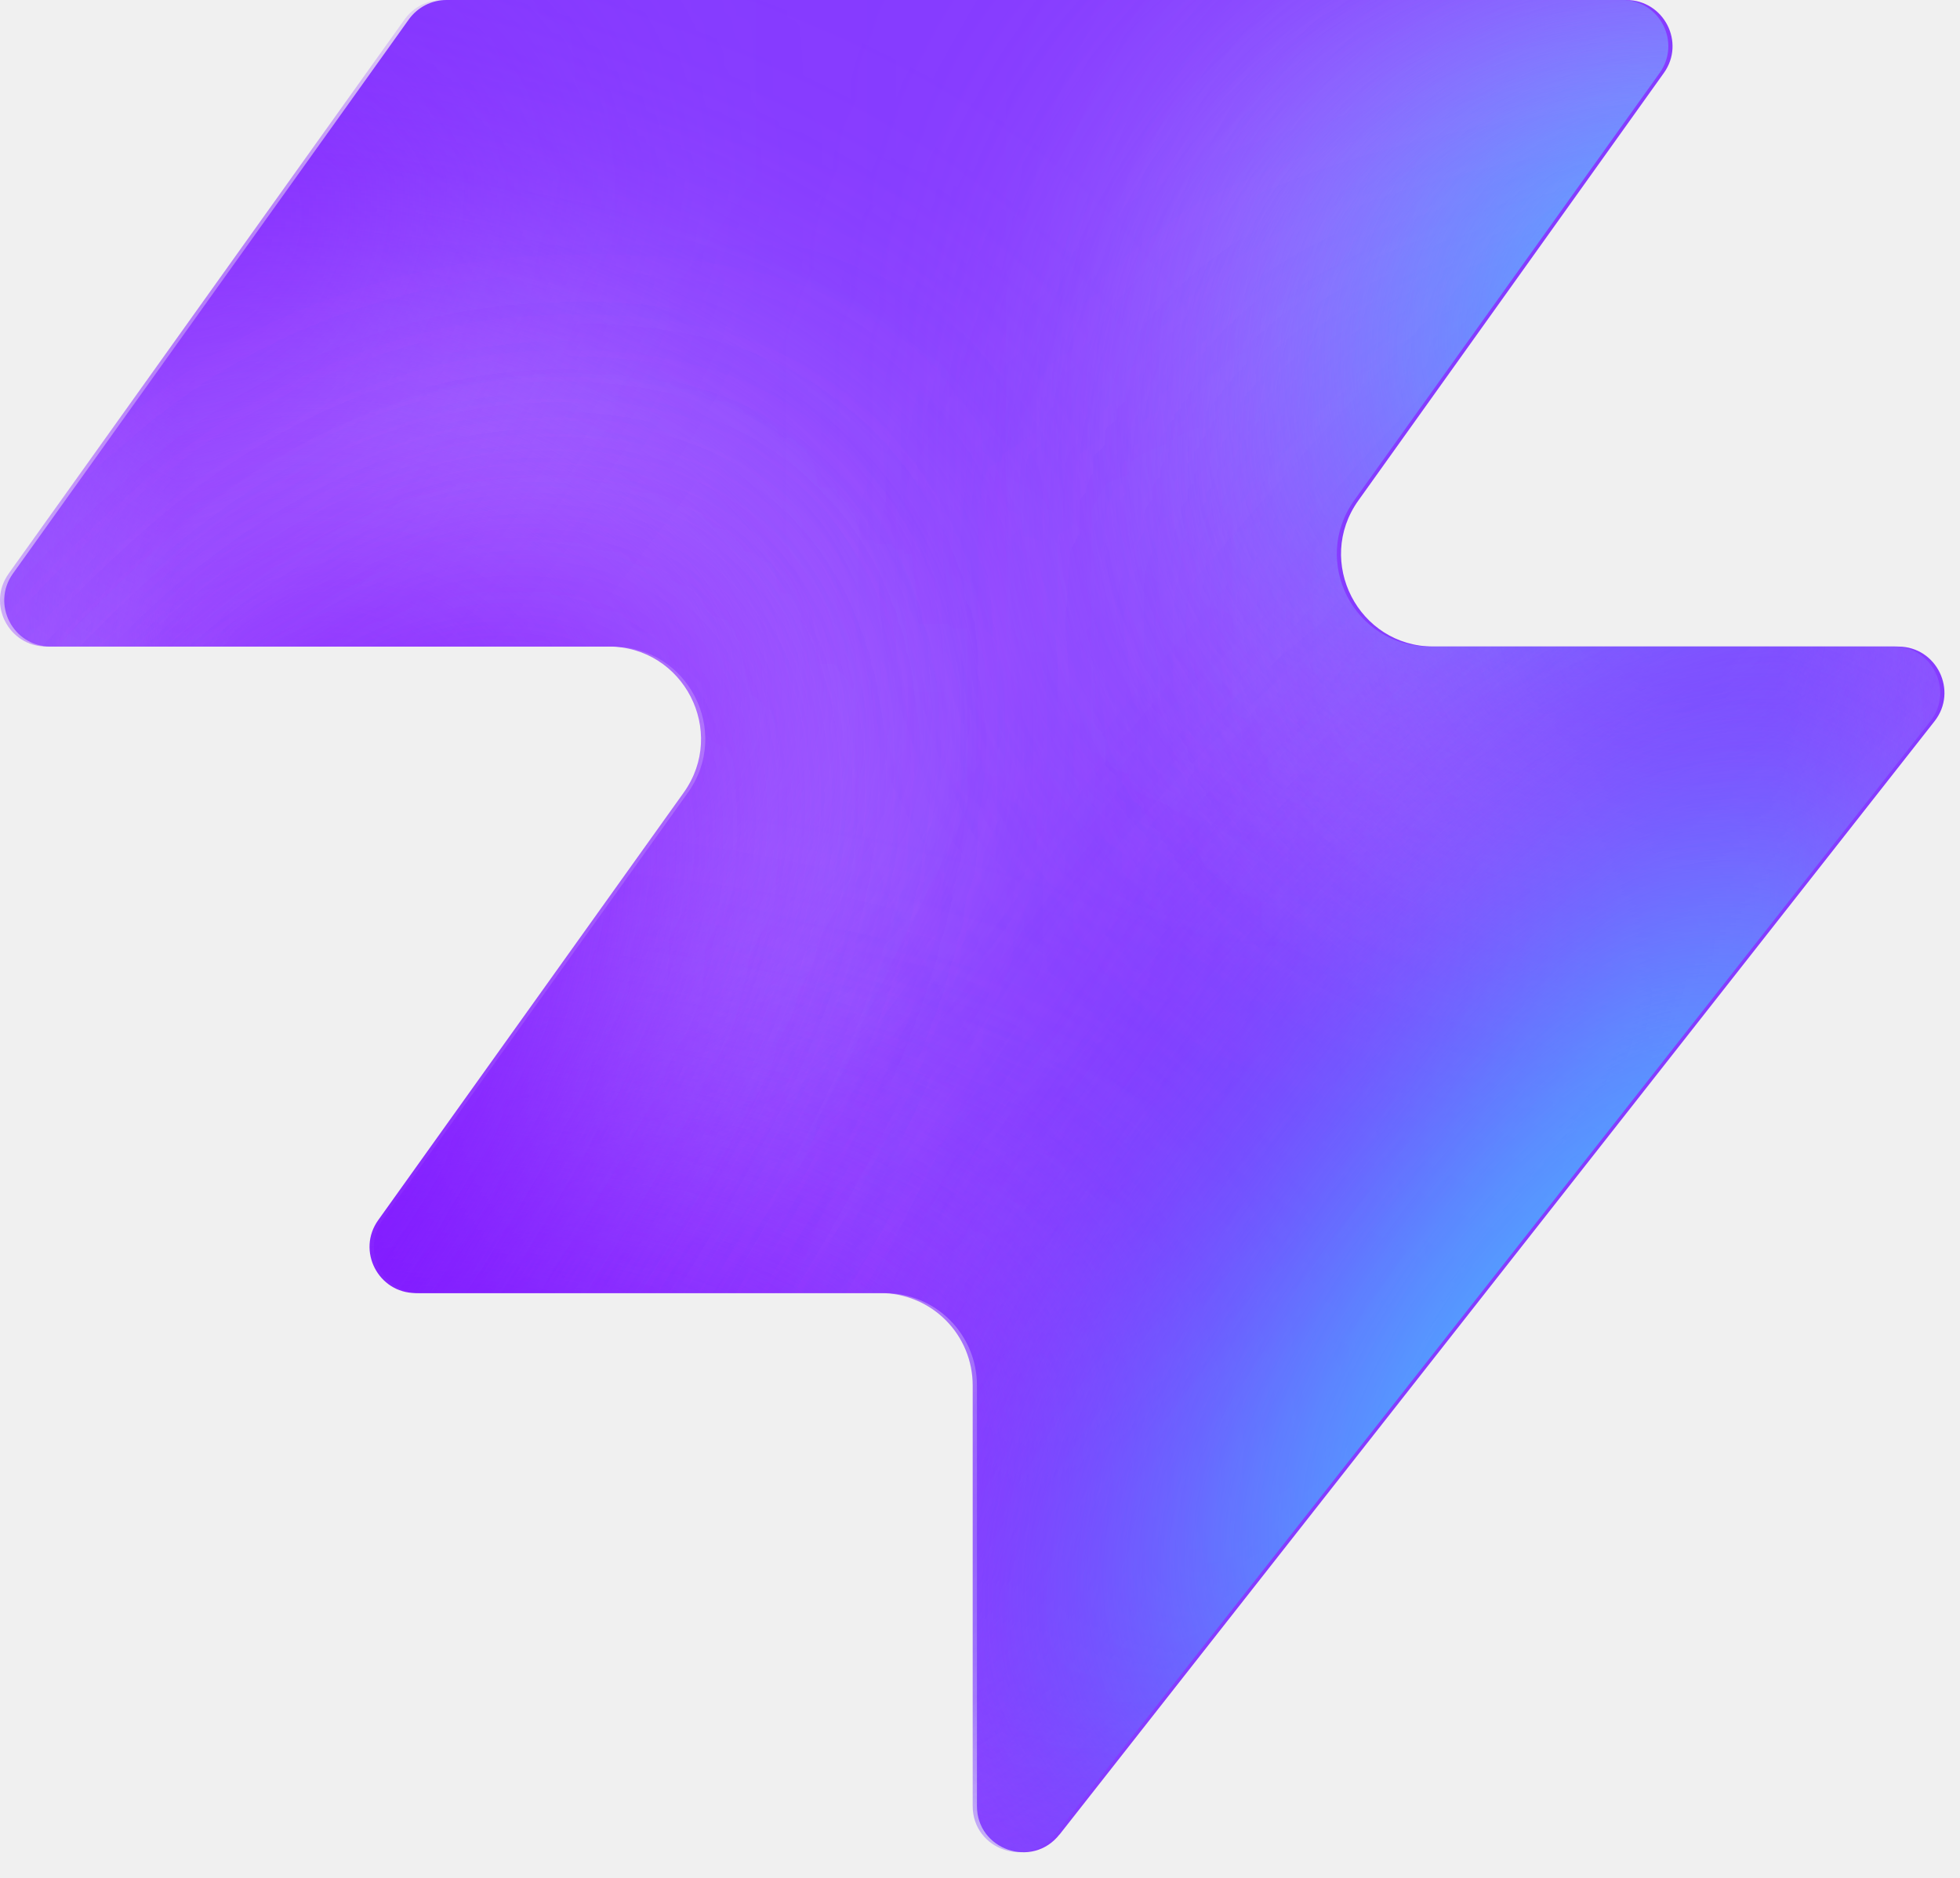
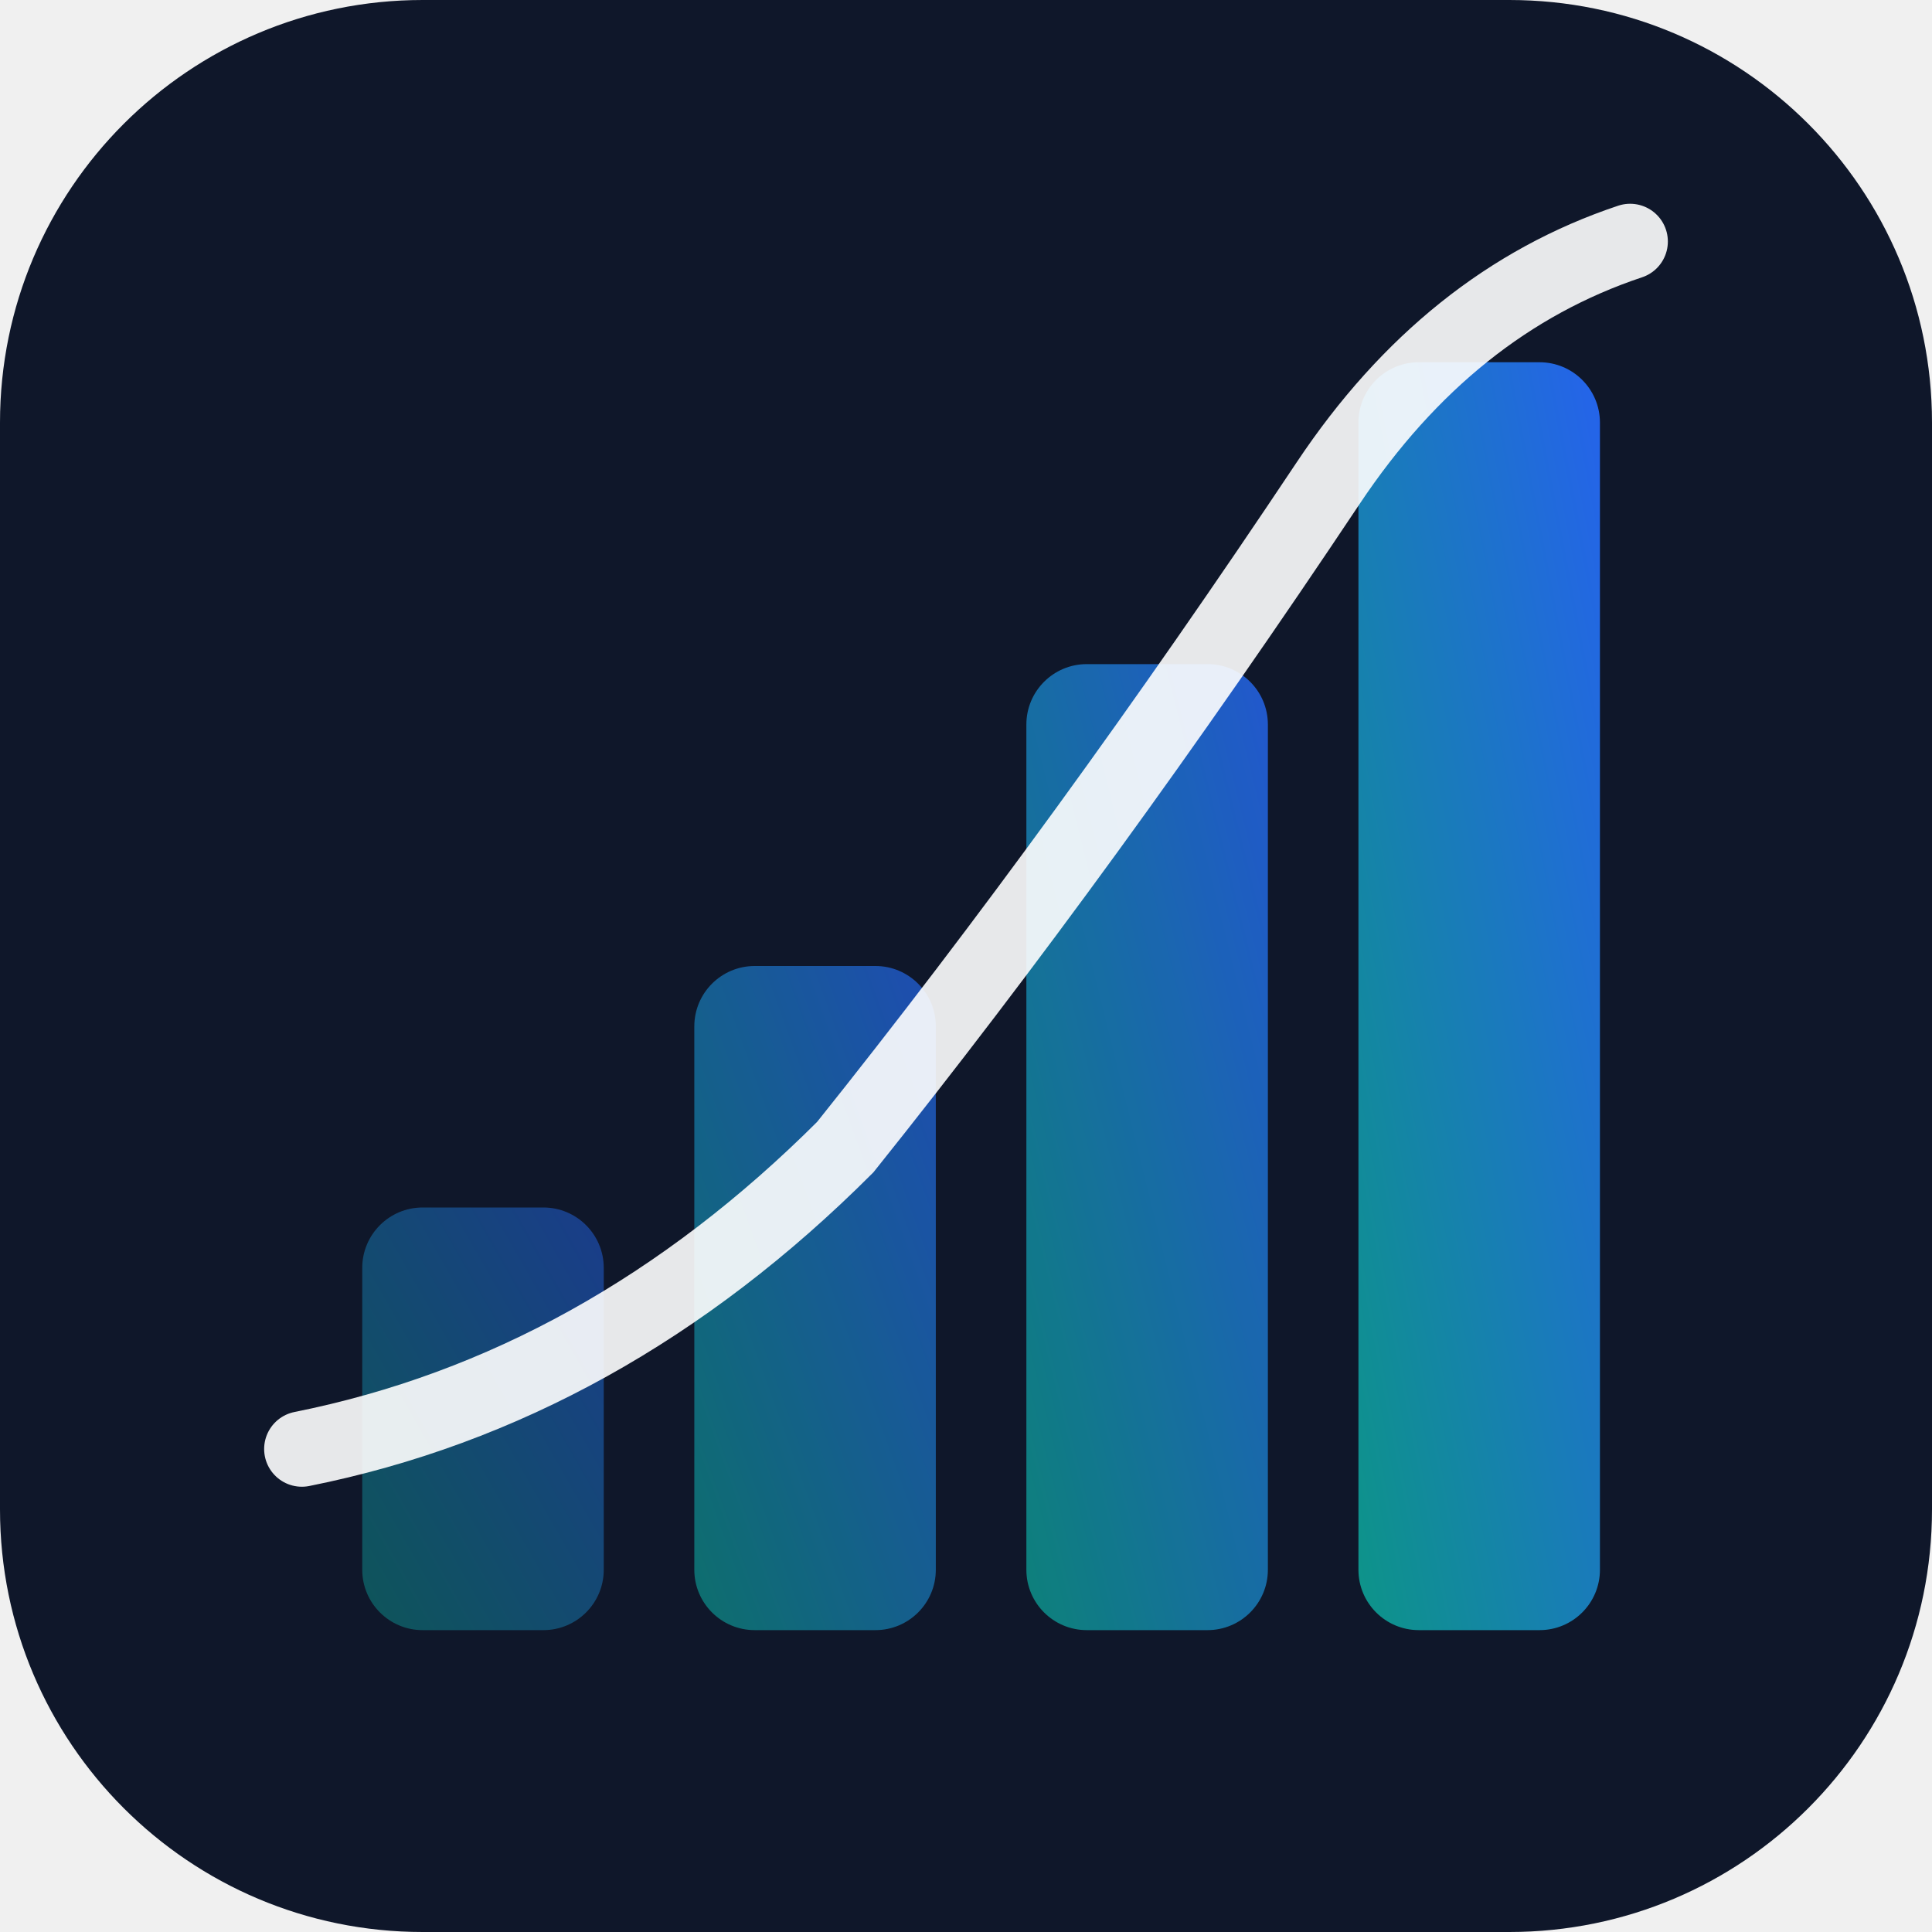
- <svg xmlns="http://www.w3.org/2000/svg" width="48" height="46" fill="none" viewBox="0 0 48 46">
-   <path fill="#863bff" d="M25.946 44.938c-.664.845-2.021.375-2.021-.698V33.937a2.26 2.26 0 0 0-2.262-2.262H10.287c-.92 0-1.456-1.04-.92-1.788l7.48-10.471c1.07-1.497 0-3.578-1.842-3.578H1.237c-.92 0-1.456-1.04-.92-1.788L10.013.474c.214-.297.556-.474.92-.474h28.894c.92 0 1.456 1.04.92 1.788l-7.48 10.471c-1.07 1.498 0 3.579 1.842 3.579h11.377c.943 0 1.473 1.088.89 1.83L25.947 44.94z" style="fill:#863bff;fill:color(display-p3 .525 .23 1);fill-opacity:1" />
-   <mask id="a" width="48" height="46" x="0" y="0" maskUnits="userSpaceOnUse" style="mask-type:alpha">
-     <path fill="#000" d="M25.842 44.938c-.664.844-2.021.375-2.021-.698V33.937a2.26 2.26 0 0 0-2.262-2.262H10.183c-.92 0-1.456-1.04-.92-1.788l7.48-10.471c1.07-1.498 0-3.579-1.842-3.579H1.133c-.92 0-1.456-1.04-.92-1.787L9.91.473c.214-.297.556-.474.92-.474h28.894c.92 0 1.456 1.04.92 1.788l-7.48 10.471c-1.07 1.498 0 3.578 1.842 3.578h11.377c.943 0 1.473 1.088.89 1.832L25.843 44.94z" style="fill:#000;fill-opacity:1" />
-   </mask>
-   <g mask="url(#a)">
-     <g filter="url(#b)">
-       <ellipse cx="5.508" cy="14.704" fill="#ede6ff" rx="5.508" ry="14.704" style="fill:#ede6ff;fill:color(display-p3 .927 .903 1);fill-opacity:1" transform="matrix(.00324 1 1 -.00324 -4.47 31.516)" />
-     </g>
-     <g filter="url(#c)">
-       <ellipse cx="10.399" cy="29.851" fill="#ede6ff" rx="10.399" ry="29.851" style="fill:#ede6ff;fill:color(display-p3 .927 .903 1);fill-opacity:1" transform="matrix(.00324 1 1 -.00324 -39.328 7.883)" />
-     </g>
-     <g filter="url(#d)">
-       <ellipse cx="5.508" cy="30.487" fill="#7e14ff" rx="5.508" ry="30.487" style="fill:#7e14ff;fill:color(display-p3 .492 .077 1);fill-opacity:1" transform="rotate(89.814 -25.913 -14.639)scale(1 -1)" />
-     </g>
-     <g filter="url(#e)">
-       <ellipse cx="5.508" cy="30.599" fill="#7e14ff" rx="5.508" ry="30.599" style="fill:#7e14ff;fill:color(display-p3 .492 .077 1);fill-opacity:1" transform="rotate(89.814 -32.644 -3.334)scale(1 -1)" />
-     </g>
-     <g filter="url(#f)">
-       <ellipse cx="5.508" cy="30.599" fill="#7e14ff" rx="5.508" ry="30.599" style="fill:#7e14ff;fill:color(display-p3 .492 .077 1);fill-opacity:1" transform="matrix(.00324 1 1 -.00324 -34.34 30.47)" />
-     </g>
-     <g filter="url(#g)">
-       <ellipse cx="14.072" cy="22.078" fill="#ede6ff" rx="14.072" ry="22.078" style="fill:#ede6ff;fill:color(display-p3 .927 .903 1);fill-opacity:1" transform="rotate(93.35 24.506 48.493)scale(-1 1)" />
-     </g>
-     <g filter="url(#h)">
-       <ellipse cx="3.47" cy="21.501" fill="#7e14ff" rx="3.47" ry="21.501" style="fill:#7e14ff;fill:color(display-p3 .492 .077 1);fill-opacity:1" transform="rotate(89.009 28.708 47.59)scale(-1 1)" />
-     </g>
-     <g filter="url(#i)">
-       <ellipse cx="3.47" cy="21.501" fill="#7e14ff" rx="3.47" ry="21.501" style="fill:#7e14ff;fill:color(display-p3 .492 .077 1);fill-opacity:1" transform="rotate(89.009 28.708 47.59)scale(-1 1)" />
-     </g>
-     <g filter="url(#j)">
-       <ellipse cx=".387" cy="8.972" fill="#7e14ff" rx="4.407" ry="29.108" style="fill:#7e14ff;fill:color(display-p3 .492 .077 1);fill-opacity:1" transform="rotate(39.51 .387 8.972)" />
-     </g>
-     <g filter="url(#k)">
-       <ellipse cx="47.523" cy="-6.092" fill="#7e14ff" rx="4.407" ry="29.108" style="fill:#7e14ff;fill:color(display-p3 .492 .077 1);fill-opacity:1" transform="rotate(37.892 47.523 -6.092)" />
-     </g>
-     <g filter="url(#l)">
-       <ellipse cx="41.412" cy="6.333" fill="#47bfff" rx="5.971" ry="9.665" style="fill:#47bfff;fill:color(display-p3 .28 .748 1);fill-opacity:1" transform="rotate(37.892 41.412 6.333)" />
-     </g>
-     <g filter="url(#m)">
-       <ellipse cx="-1.879" cy="38.332" fill="#7e14ff" rx="4.407" ry="29.108" style="fill:#7e14ff;fill:color(display-p3 .492 .077 1);fill-opacity:1" transform="rotate(37.892 -1.88 38.332)" />
-     </g>
-     <g filter="url(#n)">
-       <ellipse cx="-1.879" cy="38.332" fill="#7e14ff" rx="4.407" ry="29.108" style="fill:#7e14ff;fill:color(display-p3 .492 .077 1);fill-opacity:1" transform="rotate(37.892 -1.88 38.332)" />
-     </g>
-     <g filter="url(#o)">
-       <ellipse cx="35.651" cy="29.907" fill="#7e14ff" rx="4.407" ry="29.108" style="fill:#7e14ff;fill:color(display-p3 .492 .077 1);fill-opacity:1" transform="rotate(37.892 35.651 29.907)" />
-     </g>
-     <g filter="url(#p)">
-       <ellipse cx="38.418" cy="32.4" fill="#47bfff" rx="5.971" ry="15.297" style="fill:#47bfff;fill:color(display-p3 .28 .748 1);fill-opacity:1" transform="rotate(37.892 38.418 32.4)" />
-     </g>
-   </g>
+ <svg xmlns="http://www.w3.org/2000/svg" viewBox="0 0 64 64">
  <defs>
-     <filter id="b" width="60.045" height="41.654" x="-19.77" y="16.149" color-interpolation-filters="sRGB" filterUnits="userSpaceOnUse">
-       <feFlood flood-opacity="0" result="BackgroundImageFix" />
-       <feBlend in="SourceGraphic" in2="BackgroundImageFix" result="shape" />
-       <feGaussianBlur result="effect1_foregroundBlur_2002_17158" stdDeviation="7.659" />
-     </filter>
-     <filter id="c" width="90.34" height="51.437" x="-54.613" y="-7.533" color-interpolation-filters="sRGB" filterUnits="userSpaceOnUse">
-       <feFlood flood-opacity="0" result="BackgroundImageFix" />
-       <feBlend in="SourceGraphic" in2="BackgroundImageFix" result="shape" />
-       <feGaussianBlur result="effect1_foregroundBlur_2002_17158" stdDeviation="7.659" />
-     </filter>
-     <filter id="d" width="79.355" height="29.4" x="-49.64" y="2.03" color-interpolation-filters="sRGB" filterUnits="userSpaceOnUse">
-       <feFlood flood-opacity="0" result="BackgroundImageFix" />
-       <feBlend in="SourceGraphic" in2="BackgroundImageFix" result="shape" />
-       <feGaussianBlur result="effect1_foregroundBlur_2002_17158" stdDeviation="4.596" />
-     </filter>
-     <filter id="e" width="79.579" height="29.4" x="-45.045" y="20.029" color-interpolation-filters="sRGB" filterUnits="userSpaceOnUse">
-       <feFlood flood-opacity="0" result="BackgroundImageFix" />
-       <feBlend in="SourceGraphic" in2="BackgroundImageFix" result="shape" />
-       <feGaussianBlur result="effect1_foregroundBlur_2002_17158" stdDeviation="4.596" />
-     </filter>
-     <filter id="f" width="79.579" height="29.4" x="-43.513" y="21.178" color-interpolation-filters="sRGB" filterUnits="userSpaceOnUse">
-       <feFlood flood-opacity="0" result="BackgroundImageFix" />
-       <feBlend in="SourceGraphic" in2="BackgroundImageFix" result="shape" />
-       <feGaussianBlur result="effect1_foregroundBlur_2002_17158" stdDeviation="4.596" />
-     </filter>
-     <filter id="g" width="74.749" height="58.852" x="15.756" y="-17.901" color-interpolation-filters="sRGB" filterUnits="userSpaceOnUse">
-       <feFlood flood-opacity="0" result="BackgroundImageFix" />
-       <feBlend in="SourceGraphic" in2="BackgroundImageFix" result="shape" />
-       <feGaussianBlur result="effect1_foregroundBlur_2002_17158" stdDeviation="7.659" />
-     </filter>
-     <filter id="h" width="61.377" height="25.362" x="23.548" y="2.284" color-interpolation-filters="sRGB" filterUnits="userSpaceOnUse">
-       <feFlood flood-opacity="0" result="BackgroundImageFix" />
-       <feBlend in="SourceGraphic" in2="BackgroundImageFix" result="shape" />
-       <feGaussianBlur result="effect1_foregroundBlur_2002_17158" stdDeviation="4.596" />
-     </filter>
-     <filter id="i" width="61.377" height="25.362" x="23.548" y="2.284" color-interpolation-filters="sRGB" filterUnits="userSpaceOnUse">
-       <feFlood flood-opacity="0" result="BackgroundImageFix" />
-       <feBlend in="SourceGraphic" in2="BackgroundImageFix" result="shape" />
-       <feGaussianBlur result="effect1_foregroundBlur_2002_17158" stdDeviation="4.596" />
-     </filter>
-     <filter id="j" width="56.045" height="63.649" x="-27.636" y="-22.853" color-interpolation-filters="sRGB" filterUnits="userSpaceOnUse">
-       <feFlood flood-opacity="0" result="BackgroundImageFix" />
-       <feBlend in="SourceGraphic" in2="BackgroundImageFix" result="shape" />
-       <feGaussianBlur result="effect1_foregroundBlur_2002_17158" stdDeviation="4.596" />
-     </filter>
-     <filter id="k" width="54.814" height="64.646" x="20.116" y="-38.415" color-interpolation-filters="sRGB" filterUnits="userSpaceOnUse">
-       <feFlood flood-opacity="0" result="BackgroundImageFix" />
-       <feBlend in="SourceGraphic" in2="BackgroundImageFix" result="shape" />
-       <feGaussianBlur result="effect1_foregroundBlur_2002_17158" stdDeviation="4.596" />
-     </filter>
-     <filter id="l" width="33.541" height="35.313" x="24.641" y="-11.323" color-interpolation-filters="sRGB" filterUnits="userSpaceOnUse">
-       <feFlood flood-opacity="0" result="BackgroundImageFix" />
-       <feBlend in="SourceGraphic" in2="BackgroundImageFix" result="shape" />
-       <feGaussianBlur result="effect1_foregroundBlur_2002_17158" stdDeviation="4.596" />
-     </filter>
-     <filter id="m" width="54.814" height="64.646" x="-29.286" y="6.009" color-interpolation-filters="sRGB" filterUnits="userSpaceOnUse">
-       <feFlood flood-opacity="0" result="BackgroundImageFix" />
-       <feBlend in="SourceGraphic" in2="BackgroundImageFix" result="shape" />
-       <feGaussianBlur result="effect1_foregroundBlur_2002_17158" stdDeviation="4.596" />
-     </filter>
-     <filter id="n" width="54.814" height="64.646" x="-29.286" y="6.009" color-interpolation-filters="sRGB" filterUnits="userSpaceOnUse">
-       <feFlood flood-opacity="0" result="BackgroundImageFix" />
-       <feBlend in="SourceGraphic" in2="BackgroundImageFix" result="shape" />
-       <feGaussianBlur result="effect1_foregroundBlur_2002_17158" stdDeviation="4.596" />
-     </filter>
-     <filter id="o" width="54.814" height="64.646" x="8.244" y="-2.416" color-interpolation-filters="sRGB" filterUnits="userSpaceOnUse">
-       <feFlood flood-opacity="0" result="BackgroundImageFix" />
-       <feBlend in="SourceGraphic" in2="BackgroundImageFix" result="shape" />
-       <feGaussianBlur result="effect1_foregroundBlur_2002_17158" stdDeviation="4.596" />
-     </filter>
-     <filter id="p" width="39.409" height="43.623" x="18.713" y="10.588" color-interpolation-filters="sRGB" filterUnits="userSpaceOnUse">
-       <feFlood flood-opacity="0" result="BackgroundImageFix" />
-       <feBlend in="SourceGraphic" in2="BackgroundImageFix" result="shape" />
-       <feGaussianBlur result="effect1_foregroundBlur_2002_17158" stdDeviation="4.596" />
-     </filter>
+     <linearGradient id="g1" x1="0" y1="1" x2="1" y2="0">
+       <stop offset="0%" stop-color="#0d9488" />
+       <stop offset="100%" stop-color="#2563eb" />
+     </linearGradient>
  </defs>
+   <rect width="64" height="64" rx="14" fill="#0f172a" />
+   <rect x="12" y="40" width="8" height="14" rx="2" fill="url(#g1)" opacity="0.5" />
+   <rect x="23" y="32" width="8" height="22" rx="2" fill="url(#g1)" opacity="0.7" />
+   <rect x="34" y="22" width="8" height="32" rx="2" fill="url(#g1)" opacity="0.85" />
+   <rect x="45" y="12" width="8" height="42" rx="2" fill="url(#g1)" />
+   <path d="M10 48 Q20 46 28 38 Q36 28 44 16 Q48 10 54 8" stroke="white" stroke-width="2.5" fill="none" stroke-linecap="round" opacity="0.9" />
</svg>
